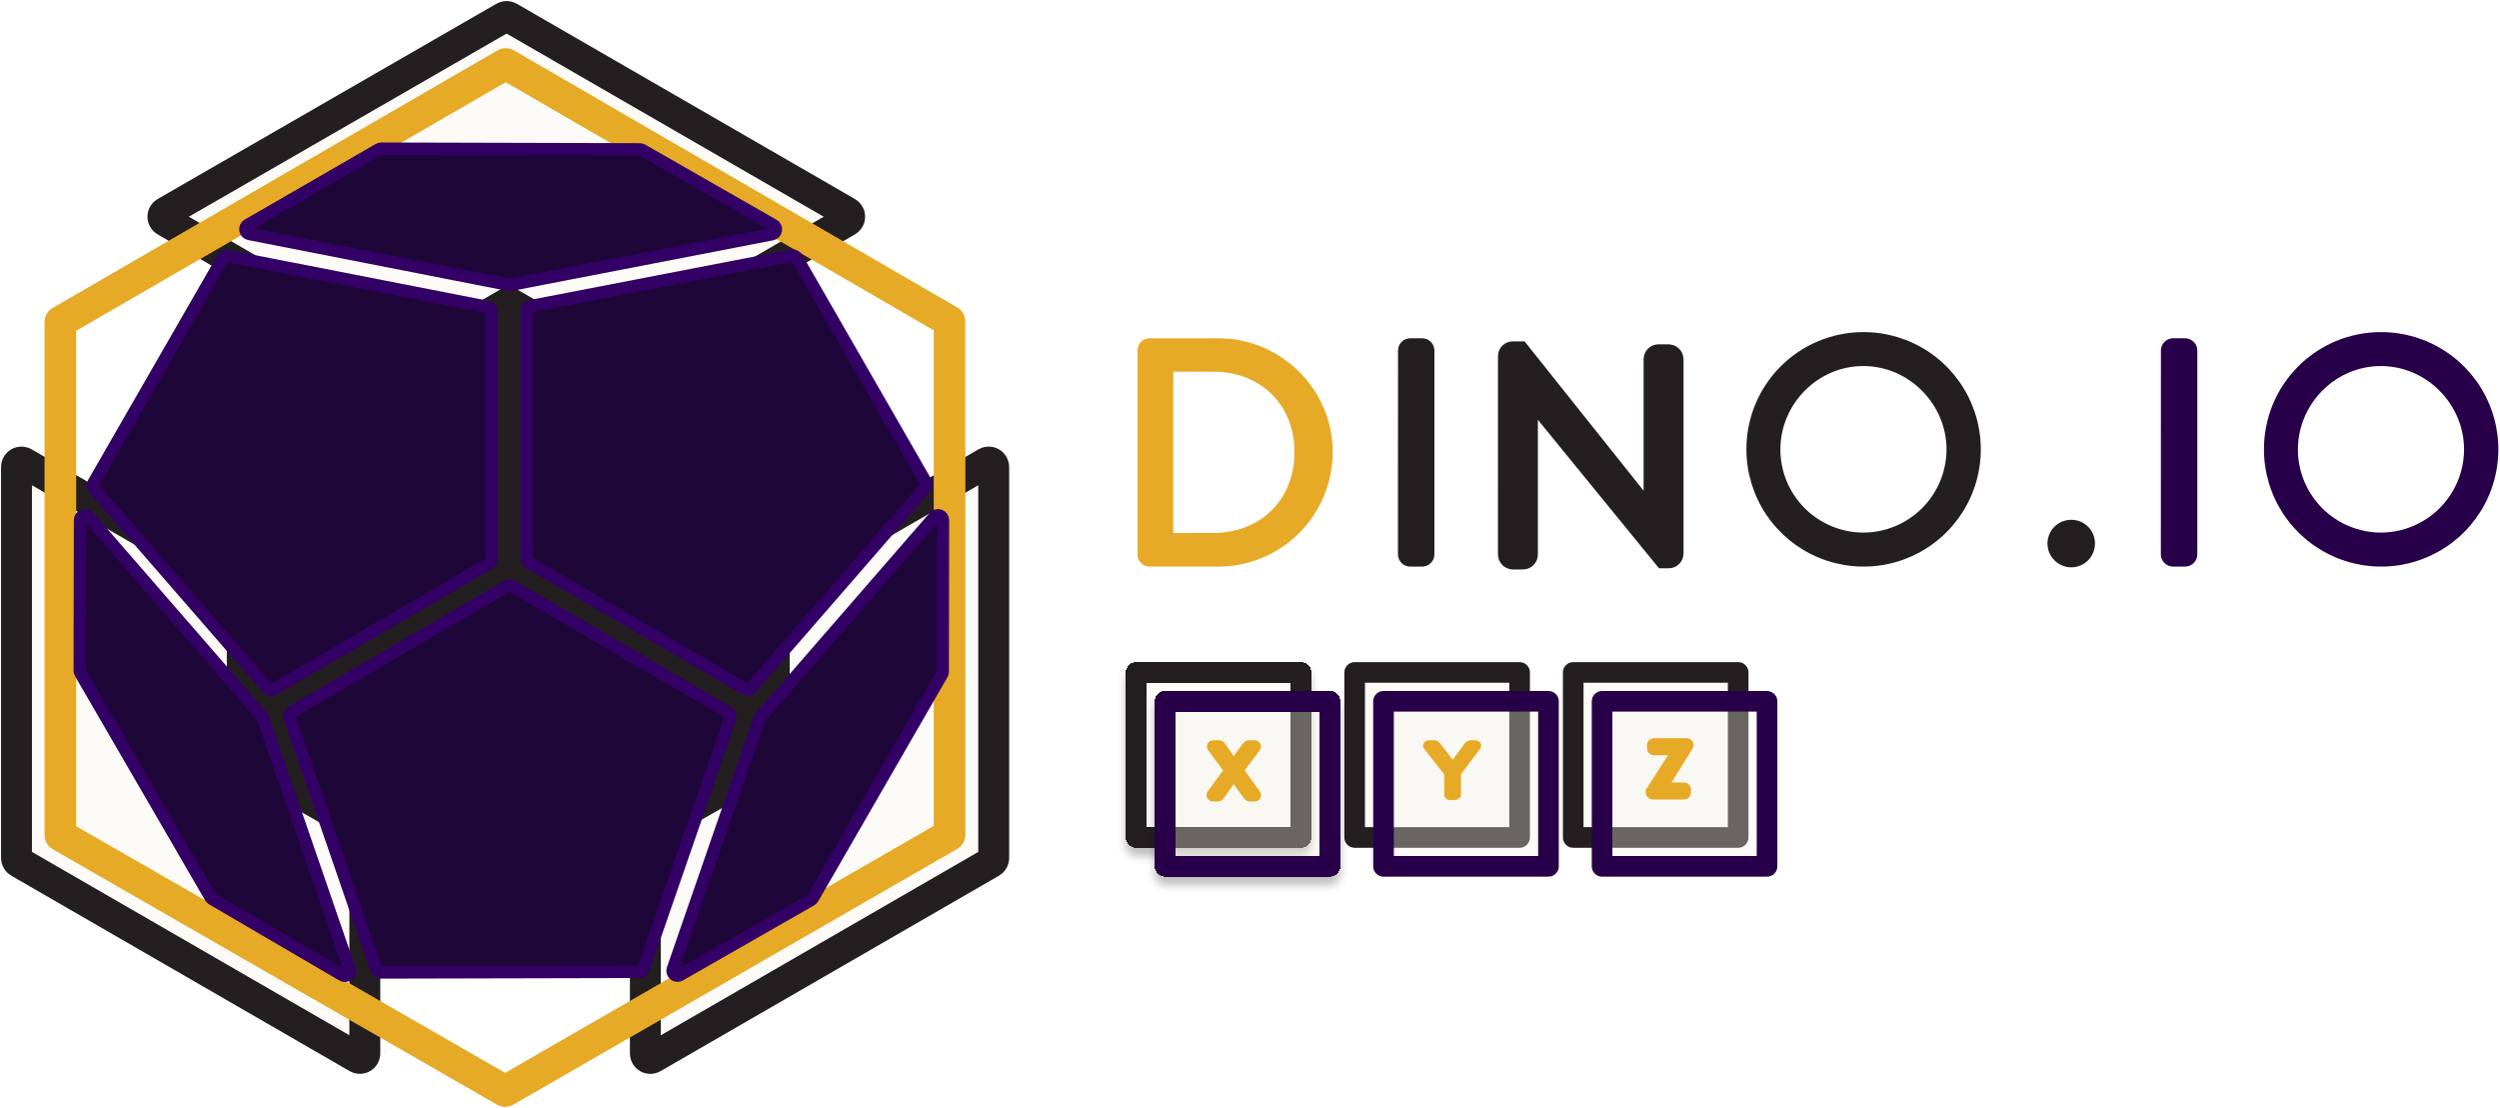
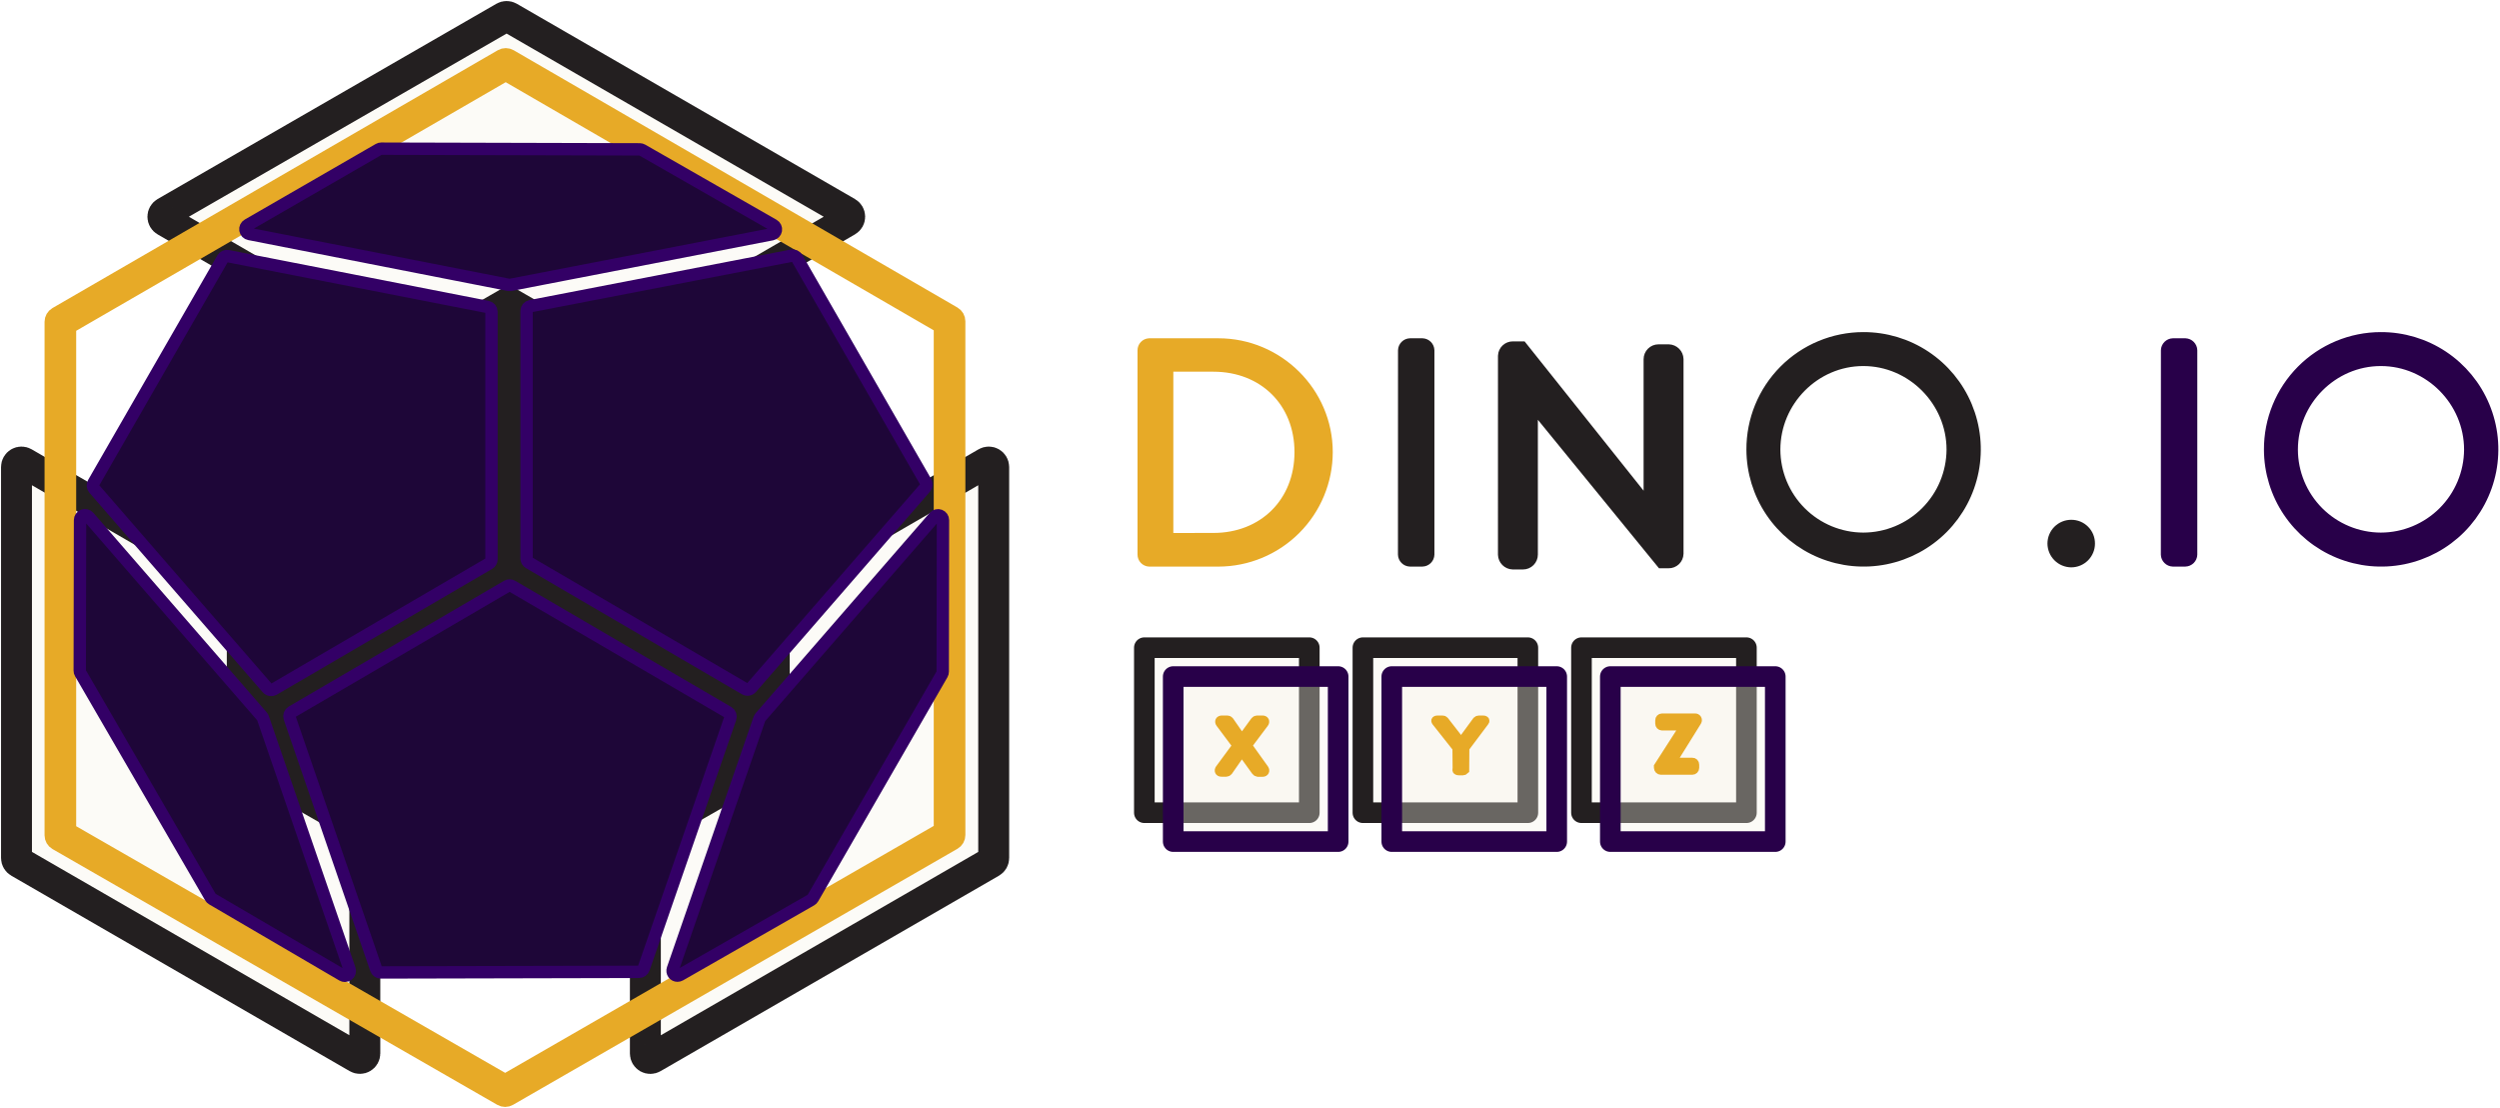
<svg xmlns="http://www.w3.org/2000/svg" width="1212" height="537" viewBox="0 0 1212 537" fill="none">
-   <g filter="url(#filter0_d_54:87)">
-     <path d="M551 326V406H631V326H551Z" fill="#F8F3E9" fill-opacity="0.333" shape-rendering="crispEdges" />
-     <path d="M551 326V406H631V326H551Z" stroke="#231F20" stroke-width="10" stroke-linejoin="round" shape-rendering="crispEdges" />
-   </g>
-   <path d="M657 326V406H737V326H657Z" fill="#F8F3E9" fill-opacity="0.333" stroke="#231F20" stroke-width="10" stroke-linejoin="round" />
-   <path d="M763 326V406H843V326H763Z" fill="#F8F3E9" fill-opacity="0.333" stroke="#231F20" stroke-width="10" stroke-linejoin="round" />
-   <g filter="url(#filter1_d_54:87)">
-     <path d="M565 340V420H645V340H565Z" fill="#F8F3E9" fill-opacity="0.333" shape-rendering="crispEdges" />
-     <path d="M565 340V420H645V340H565Z" stroke="#280049" stroke-width="10" stroke-linejoin="round" shape-rendering="crispEdges" />
-   </g>
-   <path d="M671 340V420H751V340H671Z" fill="#F8F3E9" fill-opacity="0.333" stroke="#280049" stroke-width="10" stroke-linejoin="round" />
-   <path d="M777 340V420H857V340H777Z" fill="#F8F3E9" fill-opacity="0.333" stroke="#280049" stroke-width="10" stroke-linejoin="round" />
-   <path d="M800.26 383.625L812.74 364.205V364.016H802.04C801.729 364.003 801.436 363.869 801.223 363.643C801.01 363.416 800.894 363.116 800.9 362.805V361.215C800.893 361.061 800.917 360.906 800.971 360.761C801.026 360.616 801.108 360.483 801.214 360.37C801.321 360.257 801.448 360.167 801.59 360.104C801.732 360.042 801.885 360.008 802.04 360.006H818.04C818.25 359.985 818.462 360.023 818.651 360.115C818.841 360.208 819.001 360.351 819.115 360.53C819.228 360.708 819.289 360.914 819.292 361.125C819.294 361.337 819.238 361.544 819.13 361.726L806.97 381.266V381.465H816.77C816.93 381.458 817.089 381.485 817.239 381.542C817.388 381.6 817.524 381.688 817.637 381.801C817.751 381.913 817.84 382.048 817.899 382.197C817.958 382.346 817.985 382.506 817.98 382.666V384.266C817.98 384.586 817.852 384.894 817.625 385.121C817.398 385.348 817.091 385.476 816.77 385.476H801.49C801.173 385.463 800.872 385.332 800.648 385.107C800.424 384.883 800.292 384.582 800.28 384.266L800.26 383.625Z" fill="#E7AA27" stroke="#E7AA27" stroke-width="4.25" stroke-miterlimit="10" />
-   <path d="M595.858 373.47L587.778 362.65C587.138 361.82 587.518 361 588.608 361H591.278C591.472 361.005 591.663 361.053 591.836 361.142C592.009 361.23 592.16 361.356 592.278 361.51L598.278 370.16H598.338L604.638 361.51C604.757 361.357 604.908 361.232 605.081 361.143C605.254 361.055 605.444 361.006 605.638 361H608.318C609.398 361 609.778 361.82 609.138 362.65L601.058 373.41L609.208 384.81C609.778 385.63 609.398 386.46 608.378 386.46H606.018C605.829 386.436 605.646 386.373 605.483 386.275C605.319 386.177 605.178 386.046 605.068 385.89L598.318 376.53H598.258L591.728 385.91C591.609 386.063 591.457 386.188 591.284 386.276C591.112 386.364 590.922 386.413 590.728 386.42H588.368C587.288 386.42 586.968 385.59 587.538 384.77L595.858 373.47Z" fill="#E7AA27" stroke="#E7AA27" stroke-width="4.25" stroke-miterlimit="10" />
-   <path d="M692.386 361.752C692.056 361.312 692.386 361.002 693.206 361.002H695.606C695.778 360.992 695.95 361.021 696.11 361.087C696.269 361.153 696.411 361.254 696.526 361.382L704.606 371.802H704.656L712.296 361.382C712.415 361.258 712.558 361.16 712.716 361.095C712.875 361.029 713.045 360.998 713.216 361.002H715.296C716.106 361.002 716.496 361.342 716.106 361.792L706.506 374.592L706.436 385.352C706.315 385.476 706.171 385.576 706.011 385.644C705.852 385.713 705.68 385.75 705.506 385.752H703.506C702.686 385.752 702.256 385.382 702.636 384.902L702.546 374.602L692.386 361.752Z" fill="#E7AA27" stroke="#E7AA27" stroke-width="4.25" stroke-miterlimit="10" />
+   <path d="M555 314V394H635V314H555Z" fill="#F8F3E9" fill-opacity="0.333" stroke="#231F20" stroke-width="10" stroke-linejoin="round" />
+   <path d="M661 314V394H741V314H661Z" fill="#F8F3E9" fill-opacity="0.333" stroke="#231F20" stroke-width="10" stroke-linejoin="round" />
+   <path d="M767 314V394H847V314H767Z" fill="#F8F3E9" fill-opacity="0.333" stroke="#231F20" stroke-width="10" stroke-linejoin="round" />
+   <path d="M569 328V408H649V328H569Z" fill="#F8F3E9" fill-opacity="0.333" stroke="#280049" stroke-width="10" stroke-linejoin="round" />
+   <path d="M675 328V408H755V328H675Z" fill="#F8F3E9" fill-opacity="0.333" stroke="#280049" stroke-width="10" stroke-linejoin="round" />
+   <path d="M781 328V408H861V328H781Z" fill="#F8F3E9" fill-opacity="0.333" stroke="#280049" stroke-width="10" stroke-linejoin="round" />
+   <path d="M804.26 371.625L816.74 352.205V352.016H806.04C805.729 352.003 805.436 351.869 805.223 351.643C805.01 351.416 804.894 351.116 804.9 350.805V349.215C804.893 349.061 804.917 348.906 804.971 348.761C805.026 348.616 805.108 348.483 805.214 348.37C805.321 348.257 805.448 348.167 805.59 348.104C805.732 348.042 805.885 348.008 806.04 348.006H822.04C822.25 347.985 822.462 348.023 822.651 348.115C822.841 348.208 823.001 348.351 823.115 348.53C823.228 348.708 823.289 348.914 823.292 349.125C823.294 349.337 823.238 349.544 823.13 349.726L810.97 369.266V369.465H820.77C820.93 369.458 821.089 369.485 821.239 369.542C821.388 369.6 821.524 369.688 821.637 369.801C821.751 369.913 821.84 370.048 821.899 370.197C821.958 370.346 821.985 370.506 821.98 370.666V372.266C821.98 372.586 821.852 372.894 821.625 373.121C821.398 373.348 821.091 373.476 820.77 373.476H805.49C805.173 373.463 804.872 373.332 804.648 373.107C804.424 372.883 804.292 372.582 804.28 372.266L804.26 371.625Z" fill="#E7AA27" stroke="#E7AA27" stroke-width="4.25" stroke-miterlimit="10" />
+   <path d="M599.858 361.47L591.778 350.65C591.138 349.82 591.518 349 592.608 349H595.278C595.472 349.005 595.663 349.053 595.836 349.142C596.009 349.23 596.16 349.356 596.278 349.51L602.278 358.16H602.338L608.638 349.51C608.757 349.357 608.908 349.232 609.081 349.143C609.254 349.055 609.444 349.006 609.638 349H612.318C613.398 349 613.778 349.82 613.138 350.65L605.058 361.41L613.208 372.81C613.778 373.63 613.398 374.46 612.378 374.46H610.018C609.829 374.436 609.646 374.373 609.483 374.275C609.319 374.177 609.178 374.046 609.068 373.89L602.318 364.53H602.258L595.728 373.91C595.609 374.063 595.457 374.188 595.284 374.276C595.112 374.364 594.922 374.413 594.728 374.42H592.368C591.288 374.42 590.968 373.59 591.538 372.77L599.858 361.47Z" fill="#E7AA27" stroke="#E7AA27" stroke-width="4.25" stroke-miterlimit="10" />
+   <path d="M696.386 349.752C696.056 349.312 696.386 349.002 697.206 349.002H699.606C699.778 348.992 699.95 349.021 700.11 349.087C700.269 349.153 700.411 349.254 700.526 349.382L708.606 359.802H708.656L716.296 349.382C716.415 349.258 716.558 349.16 716.716 349.095C716.875 349.029 717.045 348.998 717.216 349.002H719.296C720.106 349.002 720.496 349.342 720.106 349.792L710.506 362.592L710.436 373.352C710.315 373.476 710.171 373.576 710.011 373.644C709.852 373.713 709.68 373.75 709.506 373.752H707.506C706.686 373.752 706.256 373.382 706.636 372.902L706.546 362.602L696.386 349.752Z" fill="#E7AA27" stroke="#E7AA27" stroke-width="4.25" stroke-miterlimit="10" />
  <path d="M554.69 169.84C554.684 169.109 554.962 168.404 555.466 167.874C555.969 167.345 556.659 167.031 557.39 167H590.89C619.75 167 643.38 190.48 643.38 219.2C643.361 233.116 637.825 246.456 627.985 256.296C618.145 266.135 604.805 271.671 590.89 271.69H557.39C556.659 271.659 555.969 271.345 555.466 270.816C554.962 270.286 554.684 269.581 554.69 268.85V169.84ZM588.49 261.37C613.02 261.37 630.82 243.87 630.82 219.2C630.82 194.53 613.02 177.2 588.49 177.2H566.06V261.4L588.49 261.37Z" fill="#E7AA27" stroke="#E7AA27" stroke-width="6" stroke-miterlimit="10" />
  <path d="M731.007 172.561C731.041 171.866 731.341 171.211 731.843 170.734C732.346 170.257 733.013 169.994 733.704 170H737.251L801.352 250.401H801.635V174.148C801.637 173.428 801.923 172.737 802.43 172.229C802.937 171.72 803.623 171.434 804.339 171.434H809.296C810.005 171.458 810.678 171.751 811.18 172.255C811.681 172.759 811.975 173.435 812 174.148V268.425C811.972 269.124 811.673 269.784 811.168 270.265C810.663 270.746 809.991 271.01 809.296 271H806.738L741.503 191.062H741.358V268.852C741.359 269.209 741.29 269.562 741.154 269.893C741.019 270.223 740.821 270.523 740.57 270.776C740.32 271.028 740.022 271.229 739.695 271.366C739.367 271.503 739.016 271.573 738.661 271.573H733.704C732.994 271.549 732.32 271.255 731.818 270.75C731.316 270.244 731.024 269.566 731 268.852L731.007 172.561Z" fill="#231F20" stroke="#231F20" stroke-width="9" stroke-miterlimit="10" />
  <path d="M681.03 169.84C681.055 169.095 681.362 168.387 681.89 167.859C682.417 167.332 683.125 167.025 683.87 167H689.87C690.61 167.032 691.311 167.343 691.832 167.869C692.353 168.396 692.656 169.1 692.68 169.84V268.84C692.655 269.585 692.348 270.293 691.821 270.821C691.293 271.348 690.585 271.655 689.84 271.68H683.84C683.095 271.655 682.387 271.348 681.859 270.821C681.332 270.293 681.025 269.585 681 268.84L681.03 169.84Z" fill="#231F20" stroke="#231F20" stroke-width="6" stroke-miterlimit="10" />
-   <path d="M903.691 164C914.339 163.971 924.756 167.099 933.626 172.99C942.497 178.881 949.421 187.27 953.523 197.096C957.626 206.922 958.723 217.744 956.676 228.193C954.628 238.642 949.528 248.25 942.02 255.801C934.513 263.352 924.935 268.507 914.497 270.615C904.06 272.722 893.232 271.688 883.382 267.642C873.533 263.596 865.104 256.72 859.162 247.884C853.221 239.048 850.032 228.648 850.001 218C849.966 210.925 851.33 203.913 854.012 197.367C856.694 190.82 860.642 184.867 865.631 179.85C870.619 174.833 876.549 170.85 883.08 168.13C889.612 165.41 896.616 164.007 903.691 164V164ZM903.691 261.2C915.16 261.177 926.155 256.62 934.279 248.524C942.403 240.428 946.997 229.449 947.061 217.98C947.061 194.21 927.471 174.46 903.691 174.46C879.911 174.46 860.471 194.21 860.471 217.98C860.502 229.433 865.066 240.408 873.164 248.506C881.263 256.605 892.238 261.169 903.691 261.2V261.2Z" fill="#231F20" stroke="#231F20" stroke-width="6" stroke-miterlimit="10" />
+   <path d="M903.691 164C914.339 163.971 924.756 167.099 933.626 172.99C942.497 178.881 949.421 187.27 953.523 197.096C957.626 206.922 958.723 217.744 956.676 228.193C954.628 238.642 949.528 248.25 942.02 255.801C934.513 263.352 924.935 268.507 914.497 270.615C904.06 272.722 893.232 271.688 883.382 267.642C873.533 263.596 865.104 256.72 859.162 247.884C853.221 239.048 850.032 228.648 850.001 218C849.966 210.925 851.33 203.913 854.012 197.367C856.694 190.82 860.642 184.867 865.631 179.85C870.619 174.833 876.549 170.85 883.08 168.13C889.612 165.41 896.616 164.007 903.691 164ZM903.691 261.2C915.16 261.177 926.155 256.62 934.279 248.524C942.403 240.428 946.997 229.449 947.061 217.98C947.061 194.21 927.471 174.46 903.691 174.46C879.911 174.46 860.471 194.21 860.471 217.98C860.502 229.433 865.066 240.408 873.164 248.506C881.263 256.605 892.238 261.169 903.691 261.2Z" fill="#231F20" stroke="#231F20" stroke-width="6" stroke-miterlimit="10" />
  <path d="M1004.53 255C1005.65 254.988 1006.77 255.201 1007.81 255.625C1008.85 256.05 1009.79 256.678 1010.58 257.473C1011.38 258.267 1012.01 259.212 1012.43 260.253C1012.85 261.293 1013.06 262.407 1013.05 263.53C1013.05 265.79 1012.15 267.957 1010.55 269.555C1008.96 271.153 1006.79 272.05 1004.53 272.05C1002.28 272.027 1000.12 271.122 998.528 269.53C996.933 267.937 996.026 265.784 996 263.53C995.999 262.41 996.218 261.3 996.647 260.265C997.075 259.229 997.703 258.288 998.495 257.496C999.288 256.704 1000.23 256.075 1001.26 255.647C1002.3 255.219 1003.41 254.999 1004.53 255Z" fill="#231F20" stroke="#231F20" stroke-width="6" stroke-miterlimit="10" />
  <path d="M1051.03 169.84C1051.05 169.095 1051.36 168.387 1051.89 167.859C1052.42 167.332 1053.12 167.025 1053.87 167H1059.87C1060.61 167.032 1061.31 167.343 1061.83 167.869C1062.35 168.396 1062.66 169.1 1062.68 169.84V268.84C1062.66 269.585 1062.35 270.293 1061.82 270.821C1061.29 271.348 1060.59 271.655 1059.84 271.68H1053.84C1053.09 271.655 1052.39 271.348 1051.86 270.821C1051.33 270.293 1051.02 269.585 1051 268.84L1051.03 169.84Z" fill="#280049" stroke="#280049" stroke-width="6" stroke-miterlimit="10" />
-   <path d="M1154.69 164C1165.34 163.971 1175.76 167.099 1184.63 172.99C1193.5 178.881 1200.42 187.27 1204.52 197.096C1208.63 206.922 1209.72 217.744 1207.68 228.193C1205.63 238.642 1200.53 248.25 1193.02 255.801C1185.51 263.352 1175.93 268.507 1165.5 270.615C1155.06 272.722 1144.23 271.688 1134.38 267.642C1124.53 263.596 1116.1 256.72 1110.16 247.884C1104.22 239.048 1101.03 228.648 1101 218C1100.97 210.925 1102.33 203.913 1105.01 197.367C1107.69 190.82 1111.64 184.867 1116.63 179.85C1121.62 174.833 1127.55 170.85 1134.08 168.13C1140.61 165.41 1147.62 164.007 1154.69 164V164ZM1154.69 261.2C1166.16 261.177 1177.15 256.62 1185.28 248.524C1193.4 240.428 1198 229.449 1198.06 217.98C1198.06 194.21 1178.47 174.46 1154.69 174.46C1130.91 174.46 1111.47 194.21 1111.47 217.98C1111.5 229.433 1116.07 240.408 1124.16 248.506C1132.26 256.605 1143.24 261.169 1154.69 261.2V261.2Z" fill="#280049" stroke="#280049" stroke-width="6" stroke-miterlimit="10" />
-   <path d="M174.55 513.112C174.128 513.116 173.714 513.005 173.35 512.792L9.2 418.022C8.834 417.812 8.531 417.509 8.32 417.143C8.109 416.778 7.999 416.364 8 415.942V226.402C8.001 225.98 8.112 225.567 8.323 225.202C8.533 224.837 8.836 224.533 9.2 224.322C9.563 224.111 9.975 224 10.395 224C10.815 224 11.227 224.111 11.59 224.322L175.75 319.322C176.112 319.532 176.413 319.834 176.622 320.198C176.831 320.561 176.941 320.973 176.94 321.392V510.722C176.939 511.142 176.827 511.554 176.616 511.917C176.406 512.28 176.104 512.582 175.74 512.792C175.38 513.004 174.968 513.115 174.55 513.112V513.112Z" fill="#F8F3E9" fill-opacity="0.333" stroke="#231F20" stroke-width="15" stroke-miterlimit="10" />
-   <path d="M314.2 512.812C313.836 512.602 313.534 512.3 313.324 511.937C313.113 511.574 313.001 511.162 313 510.742V321.392C312.999 320.971 313.11 320.559 313.321 320.195C313.532 319.831 313.835 319.53 314.2 319.322L478.35 224.322C478.713 224.111 479.125 224 479.545 224C479.965 224 480.377 224.111 480.74 224.322C481.104 224.533 481.407 224.837 481.618 225.202C481.828 225.567 481.939 225.98 481.94 226.402V415.962C481.941 416.383 481.831 416.798 481.62 417.163C481.409 417.529 481.106 417.832 480.74 418.042L316.59 512.812C316.227 513.021 315.815 513.132 315.395 513.132C314.975 513.132 314.563 513.021 314.2 512.812V512.812Z" fill="#F8F3E9" fill-opacity="0.333" stroke="#231F20" stroke-width="15" stroke-miterlimit="10" />
+   <path d="M1154.69 164C1165.34 163.971 1175.76 167.099 1184.63 172.99C1193.5 178.881 1200.42 187.27 1204.52 197.096C1208.63 206.922 1209.72 217.744 1207.68 228.193C1205.63 238.642 1200.53 248.25 1193.02 255.801C1185.51 263.352 1175.93 268.507 1165.5 270.615C1155.06 272.722 1144.23 271.688 1134.38 267.642C1124.53 263.596 1116.1 256.72 1110.16 247.884C1104.22 239.048 1101.03 228.648 1101 218C1100.97 210.925 1102.33 203.913 1105.01 197.367C1107.69 190.82 1111.64 184.867 1116.63 179.85C1121.62 174.833 1127.55 170.85 1134.08 168.13C1140.61 165.41 1147.62 164.007 1154.69 164ZM1154.69 261.2C1166.16 261.177 1177.15 256.62 1185.28 248.524C1193.4 240.428 1198 229.449 1198.06 217.98C1198.06 194.21 1178.47 174.46 1154.69 174.46C1130.91 174.46 1111.47 194.21 1111.47 217.98C1111.5 229.433 1116.07 240.408 1124.16 248.506C1132.26 256.605 1143.24 261.169 1154.69 261.2Z" fill="#280049" stroke="#280049" stroke-width="6" stroke-miterlimit="10" />
+   <path d="M174.55 513.112C174.128 513.116 173.714 513.005 173.35 512.792L9.2 418.022C8.834 417.812 8.531 417.509 8.32 417.143C8.109 416.778 7.999 416.364 8 415.942V226.402C8.001 225.98 8.112 225.567 8.323 225.202C8.533 224.837 8.836 224.533 9.2 224.322C9.563 224.111 9.975 224 10.395 224C10.815 224 11.227 224.111 11.59 224.322L175.75 319.322C176.112 319.532 176.413 319.834 176.622 320.198C176.831 320.561 176.941 320.973 176.94 321.392V510.722C176.939 511.142 176.827 511.554 176.616 511.917C176.406 512.28 176.104 512.582 175.74 512.792C175.38 513.004 174.968 513.115 174.55 513.112Z" fill="#F8F3E9" fill-opacity="0.333" stroke="#231F20" stroke-width="15" stroke-miterlimit="10" />
+   <path d="M314.2 512.812C313.836 512.602 313.534 512.3 313.324 511.937C313.113 511.574 313.001 511.162 313 510.742V321.392C312.999 320.971 313.11 320.559 313.321 320.195C313.532 319.831 313.835 319.53 314.2 319.322L478.35 224.322C478.713 224.111 479.125 224 479.545 224C479.965 224 480.377 224.111 480.74 224.322C481.104 224.533 481.407 224.837 481.618 225.202C481.828 225.567 481.939 225.98 481.94 226.402V415.962C481.941 416.383 481.831 416.798 481.62 417.163C481.409 417.529 481.106 417.832 480.74 418.042L316.59 512.812C316.227 513.021 315.815 513.132 315.395 513.132C314.975 513.132 314.563 513.021 314.2 512.812Z" fill="#F8F3E9" fill-opacity="0.333" stroke="#231F20" stroke-width="15" stroke-miterlimit="10" />
  <path d="M245.544 202.456C245.123 202.458 244.708 202.348 244.344 202.136L80.194 107.136C79.831 106.925 79.529 106.622 79.32 106.258C79.11 105.893 79 105.481 79 105.061C79 104.641 79.11 104.228 79.32 103.864C79.529 103.5 79.831 103.197 80.194 102.986L244.504 8.316C244.868 8.109 245.28 8 245.699 8C246.118 8 246.53 8.109 246.894 8.316L410.894 102.986C411.26 103.195 411.564 103.497 411.775 103.861C411.987 104.226 412.098 104.639 412.098 105.061C412.098 105.482 411.987 105.896 411.775 106.26C411.564 106.625 411.26 106.927 410.894 107.136L246.744 202.136C246.381 202.349 245.966 202.46 245.544 202.456Z" fill="#F8F3E9" fill-opacity="0.333" stroke="#231F20" stroke-width="15" stroke-miterlimit="10" />
  <path d="M110 373.054L246.56 451L383 372.977V216.391L246.731 138L110 216.546V373.054Z" fill="#231F20" />
-   <path d="M244.999 532.15C244.444 532.146 243.9 531.997 243.419 531.72L27.699 407.72C27.216 407.442 26.814 407.041 26.535 406.558C26.256 406.076 26.109 405.528 26.109 404.97V156C26.109 155.443 26.255 154.896 26.532 154.414C26.809 153.931 27.208 153.53 27.689 153.25L243.689 28.25C244.172 27.97 244.721 27.822 245.279 27.822C245.838 27.822 246.386 27.97 246.869 28.25L462.119 153C462.6 153.28 462.999 153.681 463.277 154.164C463.554 154.646 463.7 155.193 463.699 155.75V404.84C463.702 405.397 463.557 405.944 463.279 406.427C463.002 406.91 462.602 407.311 462.119 407.59L246.579 531.72C246.099 531.999 245.555 532.147 244.999 532.15V532.15ZM32.449 403.15L244.999 525.31L457.359 403V157.55L245.269 34.65L32.449 157.78V403.15Z" fill="#E7AA27" stroke="#E7AA27" stroke-width="9" stroke-miterlimit="10" />
-   <path d="M362.569 334.33C362.147 334.328 361.733 334.214 361.369 334L256.559 272.81C256.2 272.602 255.902 272.302 255.695 271.943C255.488 271.583 255.379 271.175 255.379 270.76V150.76C255.38 150.207 255.573 149.671 255.925 149.245C256.277 148.818 256.766 148.526 257.309 148.42L383.999 123.94C384.486 123.846 384.991 123.907 385.443 124.113C385.894 124.319 386.27 124.66 386.519 125.09L448.999 233.67C449.247 234.098 449.355 234.594 449.309 235.087C449.262 235.579 449.063 236.046 448.739 236.42L364.349 333.51C364.126 333.764 363.853 333.968 363.546 334.109C363.239 334.25 362.906 334.326 362.569 334.33V334.33Z" fill="#1E0638" stroke="#330066" stroke-width="6" stroke-miterlimit="10" />
+   <path d="M244.999 532.15C244.444 532.146 243.9 531.997 243.419 531.72L27.699 407.72C27.216 407.442 26.814 407.041 26.535 406.558C26.256 406.076 26.109 405.528 26.109 404.97V156C26.109 155.443 26.255 154.896 26.532 154.414C26.809 153.931 27.208 153.53 27.689 153.25L243.689 28.25C244.172 27.97 244.721 27.822 245.279 27.822C245.838 27.822 246.386 27.97 246.869 28.25L462.119 153C462.6 153.28 462.999 153.681 463.277 154.164C463.554 154.646 463.7 155.193 463.699 155.75V404.84C463.702 405.397 463.557 405.944 463.279 406.427C463.002 406.91 462.602 407.311 462.119 407.59L246.579 531.72C246.099 531.999 245.555 532.147 244.999 532.15ZM32.449 403.15L244.999 525.31L457.359 403V157.55L245.269 34.65L32.449 157.78V403.15Z" fill="#E7AA27" stroke="#E7AA27" stroke-width="9" stroke-miterlimit="10" />
+   <path d="M362.569 334.33C362.147 334.328 361.733 334.214 361.369 334L256.559 272.81C256.2 272.602 255.902 272.302 255.695 271.943C255.488 271.583 255.379 271.175 255.379 270.76V150.76C255.38 150.207 255.573 149.671 255.925 149.245C256.277 148.818 256.766 148.526 257.309 148.42L383.999 123.94C384.486 123.846 384.991 123.907 385.443 124.113C385.894 124.319 386.27 124.66 386.519 125.09L448.999 233.67C449.247 234.098 449.355 234.594 449.309 235.087C449.262 235.579 449.063 236.046 448.739 236.42L364.349 333.51C364.126 333.764 363.853 333.968 363.546 334.109C363.239 334.25 362.906 334.326 362.569 334.33Z" fill="#1E0638" stroke="#330066" stroke-width="6" stroke-miterlimit="10" />
  <path d="M184.68 471.45C184.184 471.448 183.702 471.292 183.298 471.003C182.895 470.715 182.592 470.308 182.43 469.84L140.48 348C140.296 347.485 140.296 346.923 140.478 346.407C140.66 345.892 141.014 345.455 141.48 345.17L245.97 284.17C246.335 283.958 246.749 283.847 247.17 283.847C247.592 283.847 248.006 283.958 248.37 284.17L353.18 345.36C353.647 345.647 354.002 346.085 354.184 346.603C354.366 347.12 354.364 347.684 354.18 348.2L312.18 469.55C312.019 470.018 311.716 470.424 311.312 470.711C310.909 470.998 310.425 471.152 309.93 471.15L184.62 471.44L184.68 471.45Z" fill="#1E0638" stroke="#330066" stroke-width="6" stroke-miterlimit="10" />
-   <path d="M247.29 138.12C247.137 138.135 246.983 138.135 246.83 138.12L120.92 113.44C120.443 113.35 120.006 113.116 119.666 112.769C119.327 112.422 119.102 111.979 119.022 111.5C118.943 111.021 119.012 110.529 119.221 110.091C119.43 109.653 119.768 109.29 120.19 109.05L183.72 72.4C184.082 72.19 184.492 72.079 184.91 72.08V72.08L310.27 72.41C310.684 72.416 311.09 72.526 311.45 72.73L375.14 109.16C375.561 109.402 375.898 109.766 376.106 110.205C376.314 110.643 376.383 111.135 376.303 111.614C376.224 112.092 376 112.535 375.662 112.883C375.323 113.231 374.887 113.467 374.41 113.56L247.74 138.08C247.592 138.108 247.441 138.122 247.29 138.12Z" fill="#1E0638" stroke="#330066" stroke-width="6" stroke-miterlimit="10" />
-   <path d="M167.28 473.09C166.858 473.089 166.443 472.975 166.08 472.76L102.92 435.83C102.565 435.62 102.269 435.324 102.06 434.97L39 326.33C38.784 325.967 38.673 325.552 38.68 325.13L38.82 252.13C38.822 251.646 38.971 251.175 39.247 250.778C39.523 250.382 39.913 250.079 40.366 249.909C40.819 249.74 41.312 249.712 41.781 249.83C42.25 249.948 42.671 250.206 42.99 250.57L127.09 347.33C127.293 347.556 127.446 347.821 127.54 348.11L169.54 469.94C169.699 470.4 169.714 470.898 169.582 471.366C169.449 471.835 169.176 472.251 168.8 472.56C168.368 472.904 167.832 473.091 167.28 473.09V473.09Z" fill="#1E0638" stroke="#330066" stroke-width="6" stroke-miterlimit="10" />
+   <path d="M247.29 138.12C247.137 138.135 246.983 138.135 246.83 138.12L120.92 113.44C120.443 113.35 120.006 113.116 119.666 112.769C119.327 112.422 119.102 111.979 119.022 111.5C118.943 111.021 119.012 110.529 119.221 110.091C119.43 109.653 119.768 109.29 120.19 109.05L183.72 72.4C184.082 72.19 184.492 72.079 184.91 72.08L310.27 72.41C310.684 72.416 311.09 72.526 311.45 72.73L375.14 109.16C375.561 109.402 375.898 109.766 376.106 110.205C376.314 110.643 376.383 111.135 376.303 111.614C376.224 112.092 376 112.535 375.662 112.883C375.323 113.231 374.887 113.467 374.41 113.56L247.74 138.08C247.592 138.108 247.441 138.122 247.29 138.12Z" fill="#1E0638" stroke="#330066" stroke-width="6" stroke-miterlimit="10" />
+   <path d="M167.28 473.09C166.858 473.089 166.443 472.975 166.08 472.76L102.92 435.83C102.565 435.62 102.269 435.324 102.06 434.97L39 326.33C38.784 325.967 38.673 325.552 38.68 325.13L38.82 252.13C38.822 251.646 38.971 251.175 39.247 250.778C39.523 250.382 39.913 250.079 40.366 249.909C40.819 249.74 41.312 249.712 41.781 249.83C42.25 249.948 42.671 250.206 42.99 250.57L127.09 347.33C127.293 347.556 127.446 347.821 127.54 348.11L169.54 469.94C169.699 470.4 169.714 470.898 169.582 471.366C169.449 471.835 169.176 472.251 168.8 472.56C168.368 472.904 167.832 473.091 167.28 473.09Z" fill="#1E0638" stroke="#330066" stroke-width="6" stroke-miterlimit="10" />
  <path d="M328.561 473C328.181 473 327.807 472.909 327.47 472.736C327.132 472.562 326.841 472.31 326.621 472C326.401 471.691 326.258 471.333 326.204 470.958C326.15 470.582 326.187 470.199 326.311 469.84L368.311 348.48C368.415 348.194 368.571 347.929 368.771 347.7L453.151 250.62C453.469 250.253 453.891 249.991 454.362 249.871C454.832 249.751 455.328 249.777 455.783 249.947C456.238 250.117 456.63 250.422 456.907 250.821C457.184 251.22 457.332 251.694 457.331 252.18L457.221 325.64C457.222 326.058 457.111 326.468 456.901 326.83L394.241 435.43C394.033 435.798 393.729 436.102 393.361 436.31L329.741 472.7C329.38 472.9 328.974 473.004 328.561 473Z" fill="#1E0638" stroke="#330066" stroke-width="6" stroke-miterlimit="10" />
-   <path d="M131.501 334.48C131.162 334.481 130.826 334.409 130.518 334.269C130.209 334.129 129.934 333.925 129.71 333.67L45.611 236.91C45.286 236.538 45.085 236.074 45.037 235.583C44.988 235.092 45.095 234.598 45.34 234.17L108 125.32C108.249 124.89 108.625 124.549 109.077 124.343C109.529 124.137 110.033 124.076 110.52 124.17L236.441 148.81C236.982 148.917 237.47 149.209 237.82 149.635C238.171 150.062 238.362 150.598 238.36 151.15V271.15C238.36 271.566 238.251 271.976 238.044 272.337C237.837 272.698 237.54 272.999 237.18 273.21L132.691 334.21C132.325 334.403 131.914 334.496 131.501 334.48V334.48Z" fill="#1E0638" stroke="#330066" stroke-width="6" stroke-miterlimit="10" />
-   <defs>
-     <filter id="filter0_d_54:87" x="542" y="321" width="98" height="98" filterUnits="userSpaceOnUse" color-interpolation-filters="sRGB">
-       <feFlood flood-opacity="0" result="BackgroundImageFix" />
-       <feColorMatrix in="SourceAlpha" type="matrix" values="0 0 0 0 0 0 0 0 0 0 0 0 0 0 0 0 0 0 127 0" result="hardAlpha" />
-       <feOffset dy="4" />
-       <feGaussianBlur stdDeviation="2" />
-       <feComposite in2="hardAlpha" operator="out" />
-       <feColorMatrix type="matrix" values="0 0 0 0 0 0 0 0 0 0 0 0 0 0 0 0 0 0 0.25 0" />
-       <feBlend mode="normal" in2="BackgroundImageFix" result="effect1_dropShadow_54:87" />
-       <feBlend mode="normal" in="SourceGraphic" in2="effect1_dropShadow_54:87" result="shape" />
-     </filter>
-     <filter id="filter1_d_54:87" x="556" y="335" width="98" height="98" filterUnits="userSpaceOnUse" color-interpolation-filters="sRGB">
-       <feFlood flood-opacity="0" result="BackgroundImageFix" />
-       <feColorMatrix in="SourceAlpha" type="matrix" values="0 0 0 0 0 0 0 0 0 0 0 0 0 0 0 0 0 0 127 0" result="hardAlpha" />
-       <feOffset dy="4" />
-       <feGaussianBlur stdDeviation="2" />
-       <feComposite in2="hardAlpha" operator="out" />
-       <feColorMatrix type="matrix" values="0 0 0 0 0 0 0 0 0 0 0 0 0 0 0 0 0 0 0.25 0" />
-       <feBlend mode="normal" in2="BackgroundImageFix" result="effect1_dropShadow_54:87" />
-       <feBlend mode="normal" in="SourceGraphic" in2="effect1_dropShadow_54:87" result="shape" />
-     </filter>
-   </defs>
+   <path d="M131.501 334.48C131.162 334.481 130.826 334.409 130.518 334.269C130.209 334.129 129.934 333.925 129.71 333.67L45.611 236.91C45.286 236.538 45.085 236.074 45.037 235.583C44.988 235.092 45.095 234.598 45.34 234.17L108 125.32C108.249 124.89 108.625 124.549 109.077 124.343C109.529 124.137 110.033 124.076 110.52 124.17L236.441 148.81C236.982 148.917 237.47 149.209 237.82 149.635C238.171 150.062 238.362 150.598 238.36 151.15V271.15C238.36 271.566 238.251 271.976 238.044 272.337C237.837 272.698 237.54 272.999 237.18 273.21L132.691 334.21C132.325 334.403 131.914 334.496 131.501 334.48Z" fill="#1E0638" stroke="#330066" stroke-width="6" stroke-miterlimit="10" />
</svg>
